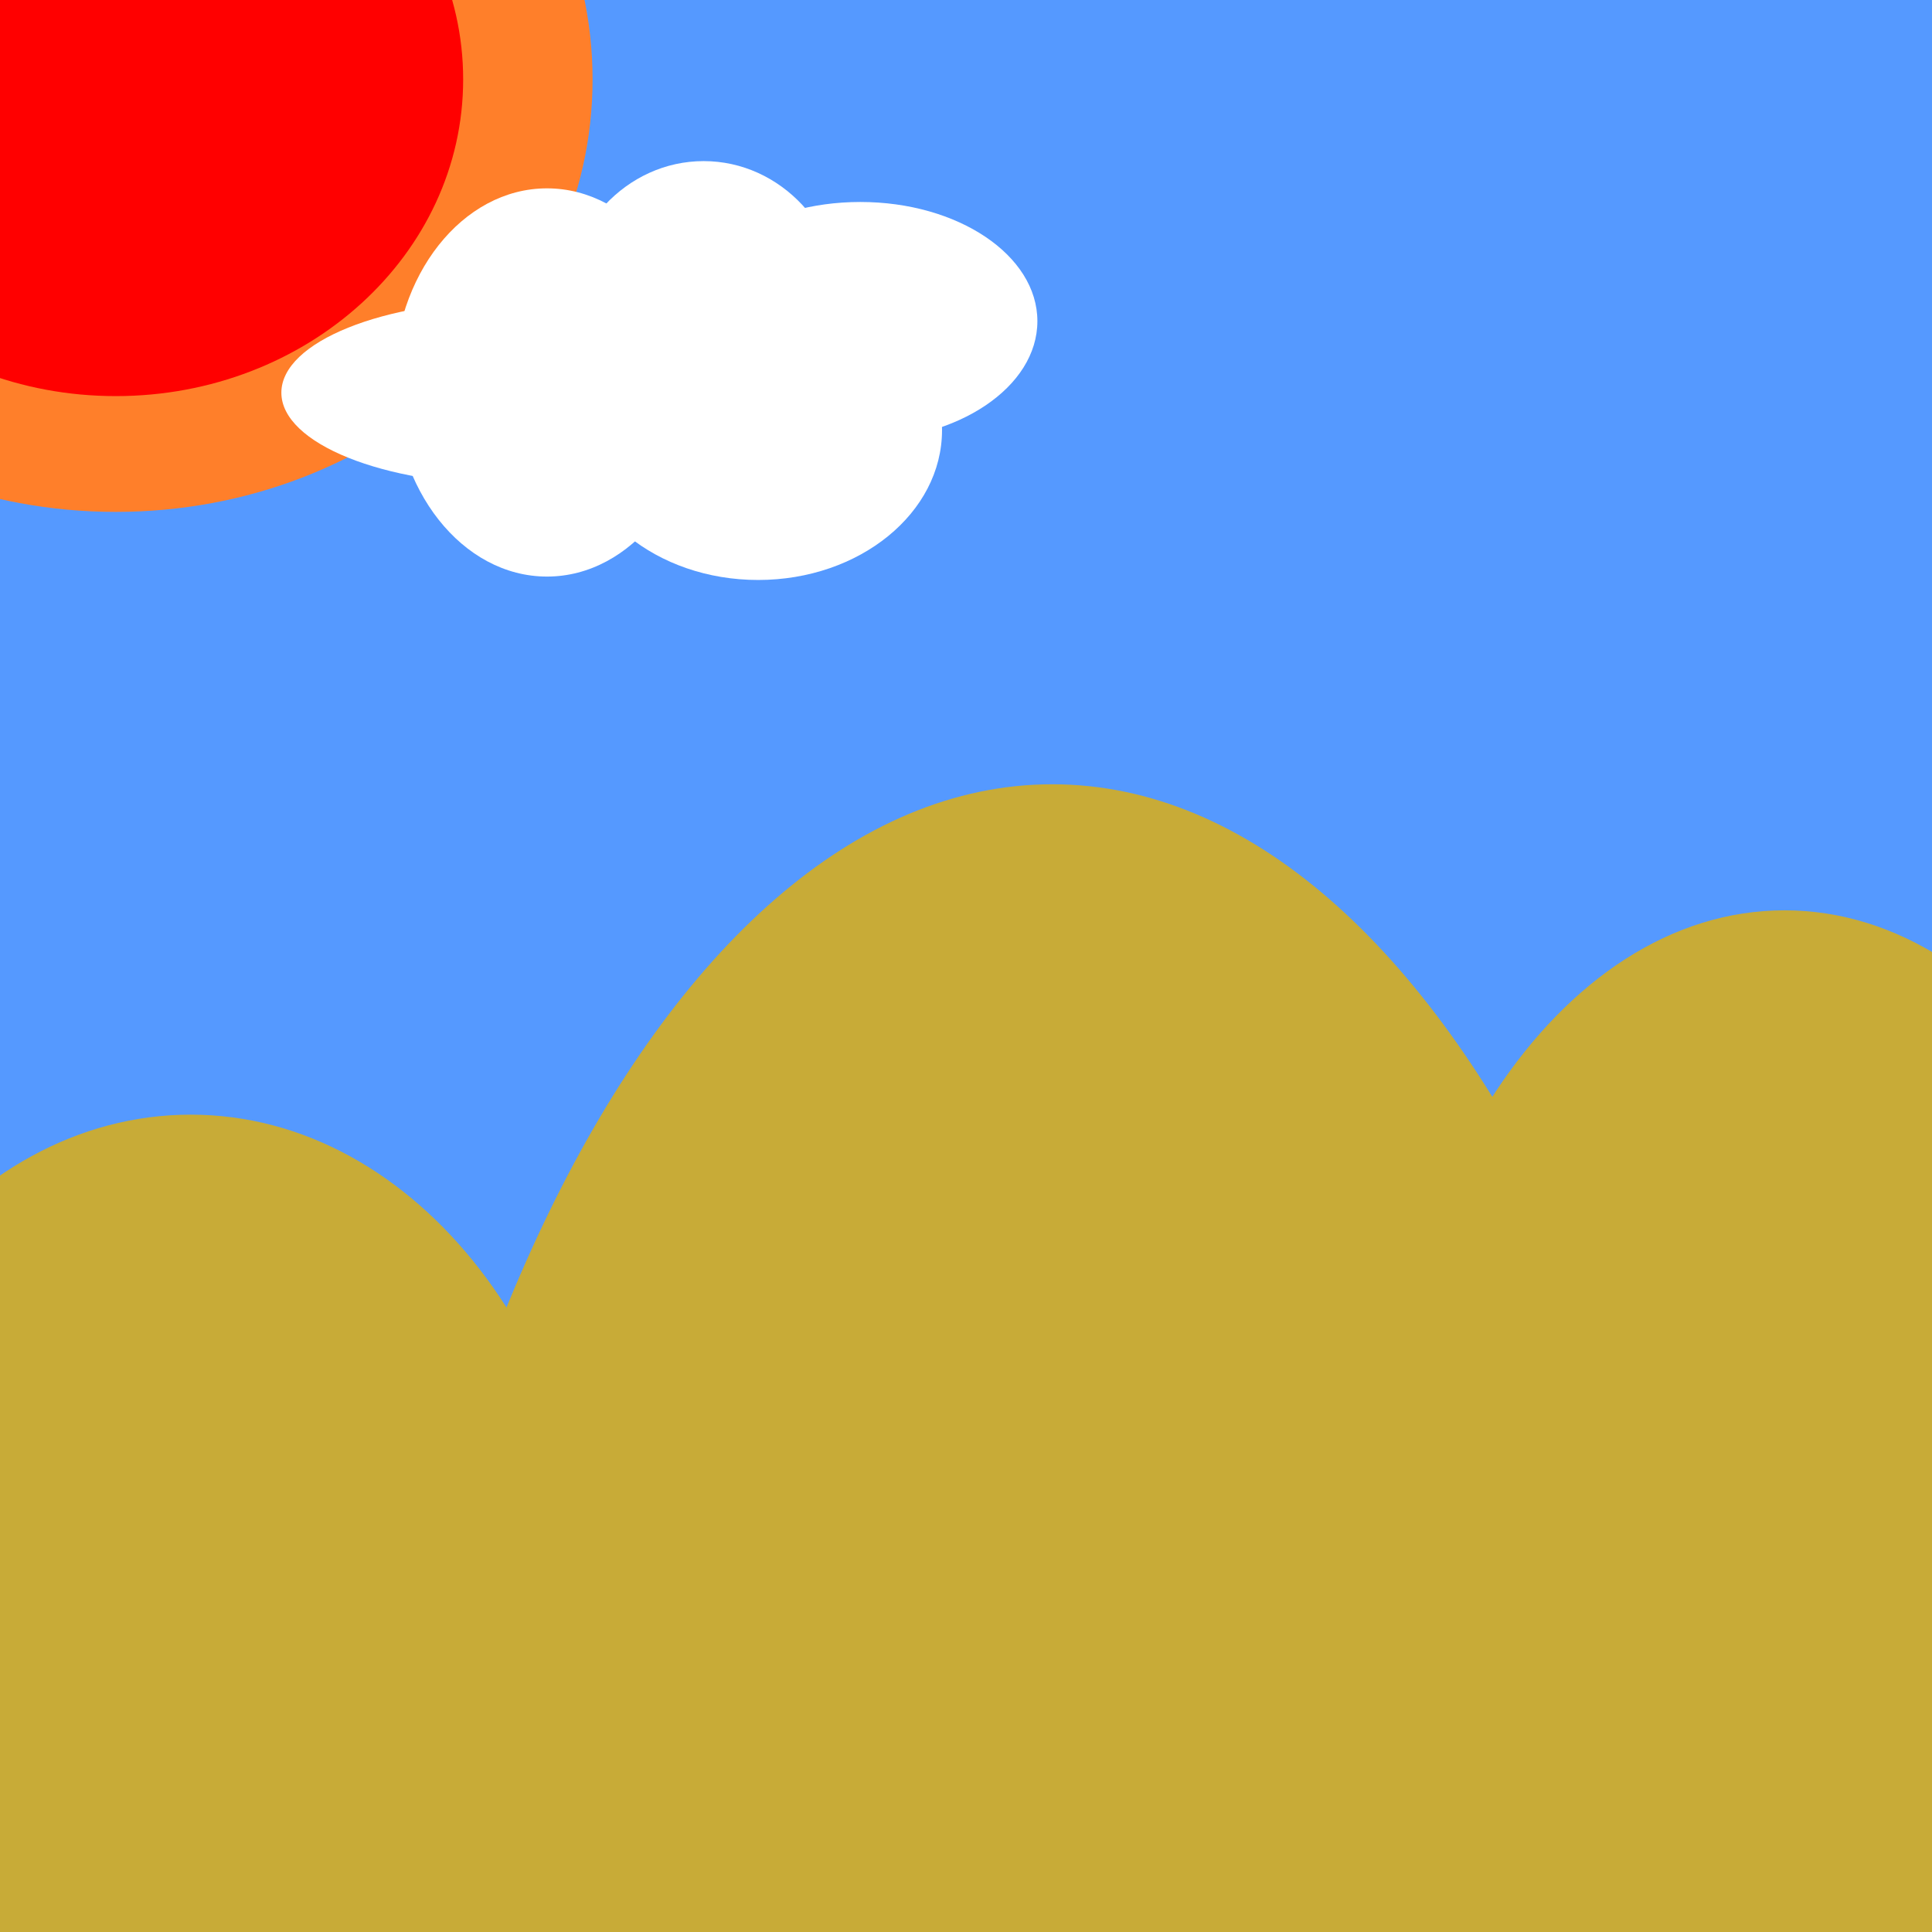
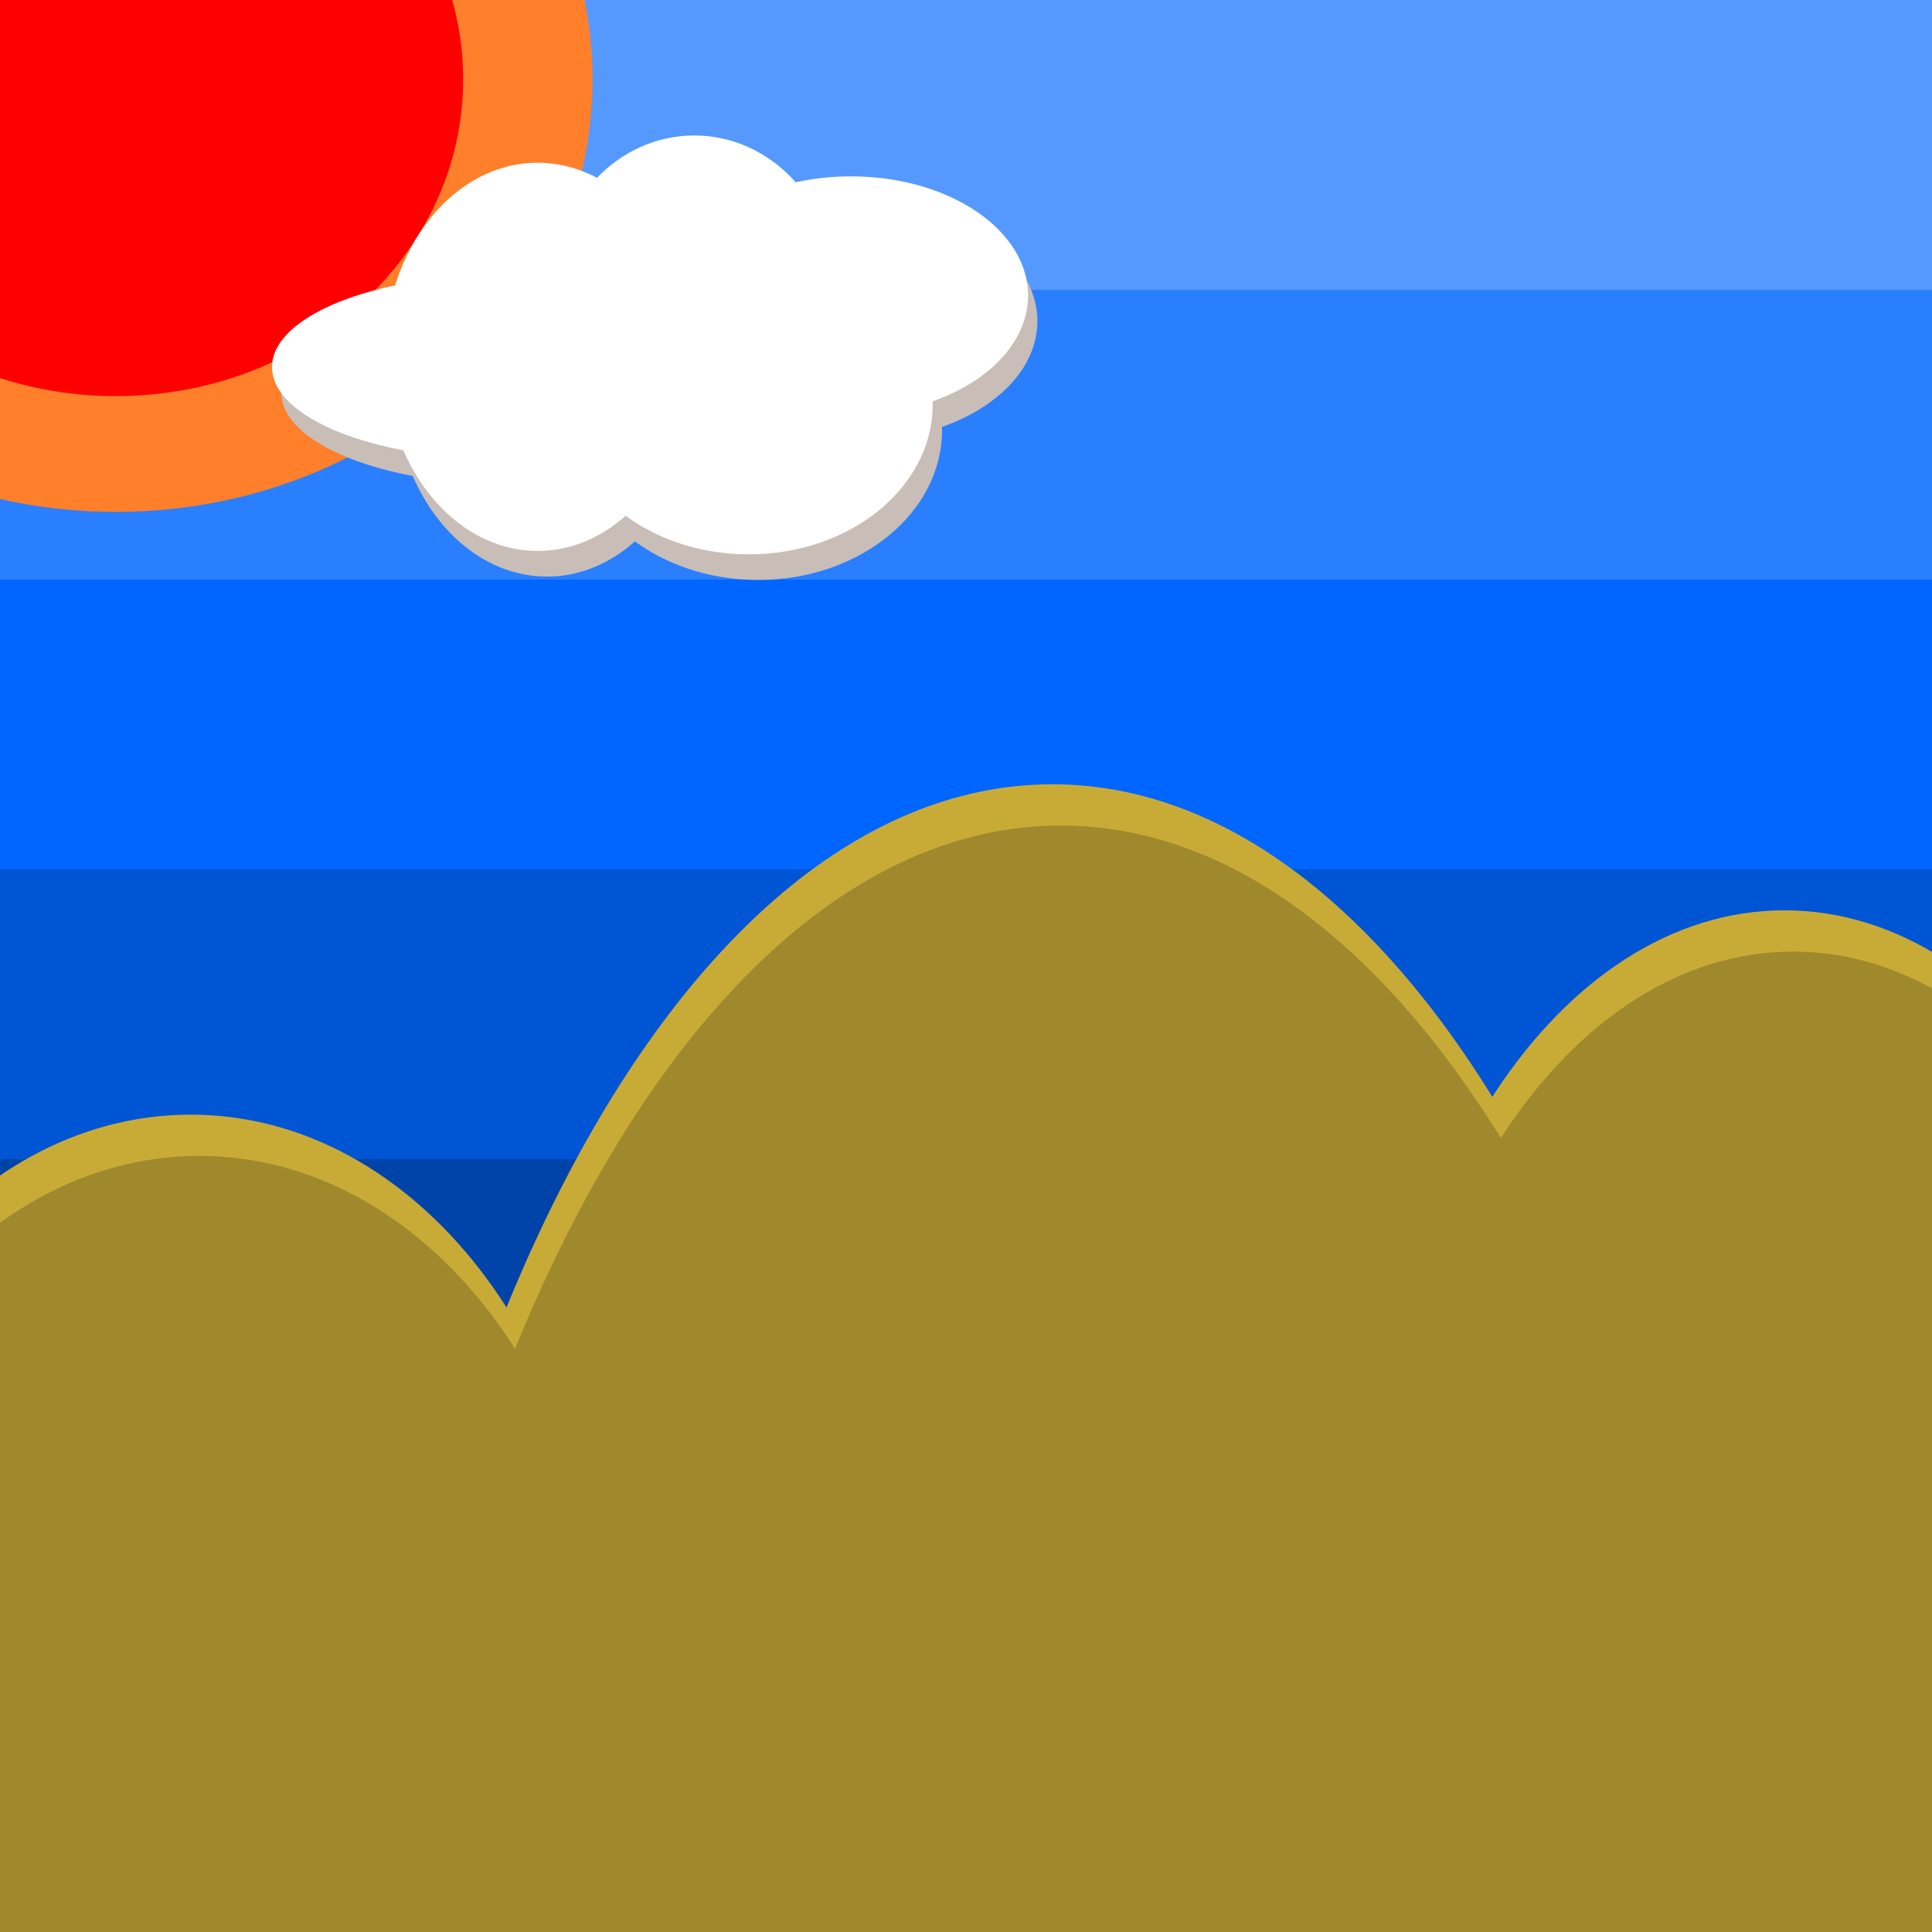
<svg xmlns="http://www.w3.org/2000/svg" width="100" height="100" id="svg2" version="1.1">
  <defs id="defs4" />
  <g id="layer3">
-     <rect style="fill:#5599ff;fill-opacity:1;stroke:none" id="rect3865" width="100" height="100" x="0" y="0" />
+     <rect style="fill:#0044aa;fill-opacity:1;stroke:none" id="rect3865" width="100" height="100" x="0" y="0" />
+     <rect style="fill:#5599ff;fill-opacity:1;stroke:none" id="rect3865-1" width="100" height="60" x="0" y="0" />
+     <rect style="fill:#0055d4;fill-opacity:1;stroke:none" id="rect3865-1-7" width="100" height="15" x="0" y="45" />
+     <rect style="fill:#0066ff;fill-opacity:1;stroke:none" id="rect3865-1-7-4" width="100" height="15" x="0" y="30" />
+     <rect style="fill:#2a7fff;fill-opacity:1;stroke:none" id="rect3865-1-7-4-0" width="100" height="15" x="0" y="15" />
  </g>
  <g id="layer1" transform="translate(0,-952.3622)">
    <path transform="matrix(1.372549,0,0,1.365591,5.025406,959.7662)" style="fill:#ff7f2a;fill-rule:evenodd;stroke:none" id="path3801-4" d="m 18.685,-2.413 a 17.979,16.393 0 1 1 -35.959,0 17.979,16.393 0 1 1 35.959,0 z" />
    <path transform="translate(5.288082,958.8841)" style="fill:#ff0000;fill-rule:evenodd;stroke:none" id="path3801" d="m 18.685,-2.413 a 17.979,16.393 0 1 1 -35.959,0 17.979,16.393 0 1 1 35.959,0 z" />
  </g>
  <g id="layer2">
-     <path style="fill:#c8ab37;fill-rule:evenodd;stroke:none" id="path2995" d="m 68.04,64.217 a 21.152,35.078 0 1 1 -42.305,0 21.152,35.078 0 1 1 42.305,0 z" transform="matrix(1.741667,0,0,2.155779,-27.19543,-22.22153)" />
-     <path transform="matrix(1,0,0,0.7788945,-37.01658,34.99861)" style="fill:#c8ab37;fill-rule:evenodd;stroke:none" id="path2995-1" d="m 68.04,64.217 a 21.152,35.078 0 1 1 -42.305,0 21.152,35.078 0 1 1 42.305,0 z" />
-     <path transform="matrix(1,0,0,0.9145729,45.47751,20.4688)" style="fill:#c8ab37;fill-rule:evenodd;stroke:none" id="path2995-1-7" d="m 68.04,64.217 a 21.152,35.078 0 1 1 -42.305,0 21.152,35.078 0 1 1 42.305,0 z" />
+     <path style="fill:#c8ab37;fill-opacity:1;fill-rule:evenodd;stroke:none" id="path2995" d="m 68.04,64.217 a 21.152,35.078 0 1 1 -42.305,0 21.152,35.078 0 1 1 42.305,0 z" transform="matrix(1.741667,0,0,2.155779,-27.19543,-22.22153)" />
+     <path transform="matrix(1,0,0,0.7788945,-37.01658,34.99861)" style="fill:#c8ab37;fill-opacity:1;fill-rule:evenodd;stroke:none" id="path2995-1" d="m 68.04,64.217 a 21.152,35.078 0 1 1 -42.305,0 21.152,35.078 0 1 1 42.305,0 z" />
+     <path transform="matrix(1,0,0,0.9145729,45.47751,20.4688)" style="fill:#c8ab37;fill-opacity:1;fill-rule:evenodd;stroke:none" id="path2995-1-7" d="m 68.04,64.217 a 21.152,35.078 0 1 1 -42.305,0 21.152,35.078 0 1 1 42.305,0 z" />
+     <path style="fill:#a0892c;fill-opacity:1;fill-rule:evenodd;stroke:none" id="path2995-9" d="m 68.04,64.217 a 21.152,35.078 0 1 1 -42.305,0 21.152,35.078 0 1 1 42.305,0 z" transform="matrix(1.741667,0,0,2.155779,-26.75287,-20.08621)" />
+     <path transform="matrix(1,0,0,0.7788945,-36.57402,37.13393)" style="fill:#a0892c;fill-opacity:1;fill-rule:evenodd;stroke:none" id="path2995-1-4" d="m 68.04,64.217 a 21.152,35.078 0 1 1 -42.305,0 21.152,35.078 0 1 1 42.305,0 z" />
+     <path transform="matrix(1,0,0,0.9145729,45.92007,22.60412)" style="fill:#a0892c;fill-opacity:1;fill-rule:evenodd;stroke:none" id="path2995-1-7-8" d="m 68.04,64.217 a 21.152,35.078 0 1 1 -42.305,0 21.152,35.078 0 1 1 42.305,0 z" />
  </g>
  <g id="layer4">
-     <g id="g3942" transform="translate(-39.15341,3.584467)">
-       <path transform="matrix(0.6,0,0,1,29.70891,-2.880395)" d="m 76.148,19.092 c 0,5.549 -5.919,10.047 -13.22,10.047 -7.301,0 -13.22,-4.498 -13.22,-10.047 0,-5.549 5.919,-10.047 13.22,-10.047 7.301,0 13.22,4.498 13.22,10.047 z" id="path3868" style="fill:#ffffff;fill-opacity:1;fill-rule:evenodd;stroke:none" />
-       <path d="m 76.148,19.092 c 0,5.549 -5.919,10.047 -13.22,10.047 -7.301,0 -13.22,-4.498 -13.22,-10.047 0,-5.549 5.919,-10.047 13.22,-10.047 7.301,0 13.22,4.498 13.22,10.047 z" id="path3868-0" style="fill:#ffffff;fill-opacity:1;fill-rule:evenodd;stroke:none" transform="matrix(0.8933333,0,0,0.4736842,9.31101,7.697015)" />
-       <path d="m 76.148,19.092 c 0,5.549 -5.919,10.047 -13.22,10.047 -7.301,0 -13.22,-4.498 -13.22,-10.047 0,-5.549 5.919,-10.047 13.22,-10.047 7.301,0 13.22,4.498 13.22,10.047 z" id="path3868-0-9" style="fill:#ffffff;fill-opacity:1;fill-rule:evenodd;stroke:none" transform="matrix(0.72,0,0,0.7719298,33.08622,3.941771)" />
-       <path d="m 76.148,19.092 c 0,5.549 -5.919,10.047 -13.22,10.047 -7.301,0 -13.22,-4.498 -13.22,-10.047 0,-5.549 5.919,-10.047 13.22,-10.047 7.301,0 13.22,4.498 13.22,10.047 z" id="path3868-0-9-4" style="fill:#ffffff;fill-opacity:1;fill-rule:evenodd;stroke:none" transform="matrix(0.5466667,0,0,0.7719298,41.17347,-2.227658)" />
-       <path d="m 76.148,19.092 c 0,5.549 -5.919,10.047 -13.22,10.047 -7.301,0 -13.22,-4.498 -13.22,-10.047 0,-5.549 5.919,-10.047 13.22,-10.047 7.301,0 13.22,4.498 13.22,10.047 z" id="path3868-0-9-4-8" style="fill:#ffffff;fill-opacity:1;fill-rule:evenodd;stroke:none" transform="matrix(0.6933333,0,0,0.6140351,40.05239,1.315731)" />
+     <g id="g3942" transform="translate(-39.15341,3.584467)" style="fill:#c8beb7">
+       <path transform="matrix(0.6,0,0,1,29.70891,-2.880395)" d="m 76.148,19.092 a 13.22,10.047 0 1 1 -26.44,0 13.22,10.047 0 1 1 26.44,0 z" id="path3868" style="fill:#c8beb7;fill-opacity:1;fill-rule:evenodd;stroke:none" />
+       <path d="m 76.148,19.092 a 13.22,10.047 0 1 1 -26.44,0 13.22,10.047 0 1 1 26.44,0 z" id="path3868-0" style="fill:#c8beb7;fill-opacity:1;fill-rule:evenodd;stroke:none" transform="matrix(0.8933333,0,0,0.4736842,9.31101,7.697015)" />
+       <path d="m 76.148,19.092 a 13.22,10.047 0 1 1 -26.44,0 13.22,10.047 0 1 1 26.44,0 z" id="path3868-0-9" style="fill:#c8beb7;fill-opacity:1;fill-rule:evenodd;stroke:none" transform="matrix(0.72,0,0,0.7719298,33.08622,3.941771)" />
+       <path d="m 76.148,19.092 a 13.22,10.047 0 1 1 -26.44,0 13.22,10.047 0 1 1 26.44,0 z" id="path3868-0-9-4" style="fill:#c8beb7;fill-opacity:1;fill-rule:evenodd;stroke:none" transform="matrix(0.5466667,0,0,0.7719298,41.17347,-2.227658)" />
+       <path d="m 76.148,19.092 a 13.22,10.047 0 1 1 -26.44,0 13.22,10.047 0 1 1 26.44,0 z" id="path3868-0-9-4-8" style="fill:#c8beb7;fill-opacity:1;fill-rule:evenodd;stroke:none" transform="matrix(0.6933333,0,0,0.6140351,40.05239,1.315731)" />
+     </g>
+     <g id="g3942-8" transform="translate(-39.63717,2.257463)">
+       <path transform="matrix(0.6,0,0,1,29.70891,-2.880395)" d="m 76.148,19.092 c 0,5.549 -5.919,10.047 -13.22,10.047 -7.301,0 -13.22,-4.498 -13.22,-10.047 0,-5.549 5.919,-10.047 13.22,-10.047 7.301,0 13.22,4.498 13.22,10.047 z" id="path3868-2" style="fill:#ffffff;fill-opacity:1;fill-rule:evenodd;stroke:none" />
+       <path d="m 76.148,19.092 c 0,5.549 -5.919,10.047 -13.22,10.047 -7.301,0 -13.22,-4.498 -13.22,-10.047 0,-5.549 5.919,-10.047 13.22,-10.047 7.301,0 13.22,4.498 13.22,10.047 z" id="path3868-0-4" style="fill:#ffffff;fill-opacity:1;fill-rule:evenodd;stroke:none" transform="matrix(0.8933333,0,0,0.4736842,9.31101,7.697015)" />
+       <path d="m 76.148,19.092 c 0,5.549 -5.919,10.047 -13.22,10.047 -7.301,0 -13.22,-4.498 -13.22,-10.047 0,-5.549 5.919,-10.047 13.22,-10.047 7.301,0 13.22,4.498 13.22,10.047 z" id="path3868-0-9-5" style="fill:#ffffff;fill-opacity:1;fill-rule:evenodd;stroke:none" transform="matrix(0.72,0,0,0.7719298,33.08622,3.941771)" />
+       <path d="m 76.148,19.092 c 0,5.549 -5.919,10.047 -13.22,10.047 -7.301,0 -13.22,-4.498 -13.22,-10.047 0,-5.549 5.919,-10.047 13.22,-10.047 7.301,0 13.22,4.498 13.22,10.047 z" id="path3868-0-9-4-5" style="fill:#ffffff;fill-opacity:1;fill-rule:evenodd;stroke:none" transform="matrix(0.5466667,0,0,0.7719298,41.17347,-2.227658)" />
+       <path d="m 76.148,19.092 c 0,5.549 -5.919,10.047 -13.22,10.047 -7.301,0 -13.22,-4.498 -13.22,-10.047 0,-5.549 5.919,-10.047 13.22,-10.047 7.301,0 13.22,4.498 13.22,10.047 z" id="path3868-0-9-4-8-1" style="fill:#ffffff;fill-opacity:1;fill-rule:evenodd;stroke:none" transform="matrix(0.6933333,0,0,0.6140351,40.05239,1.315731)" />
    </g>
  </g>
</svg>
